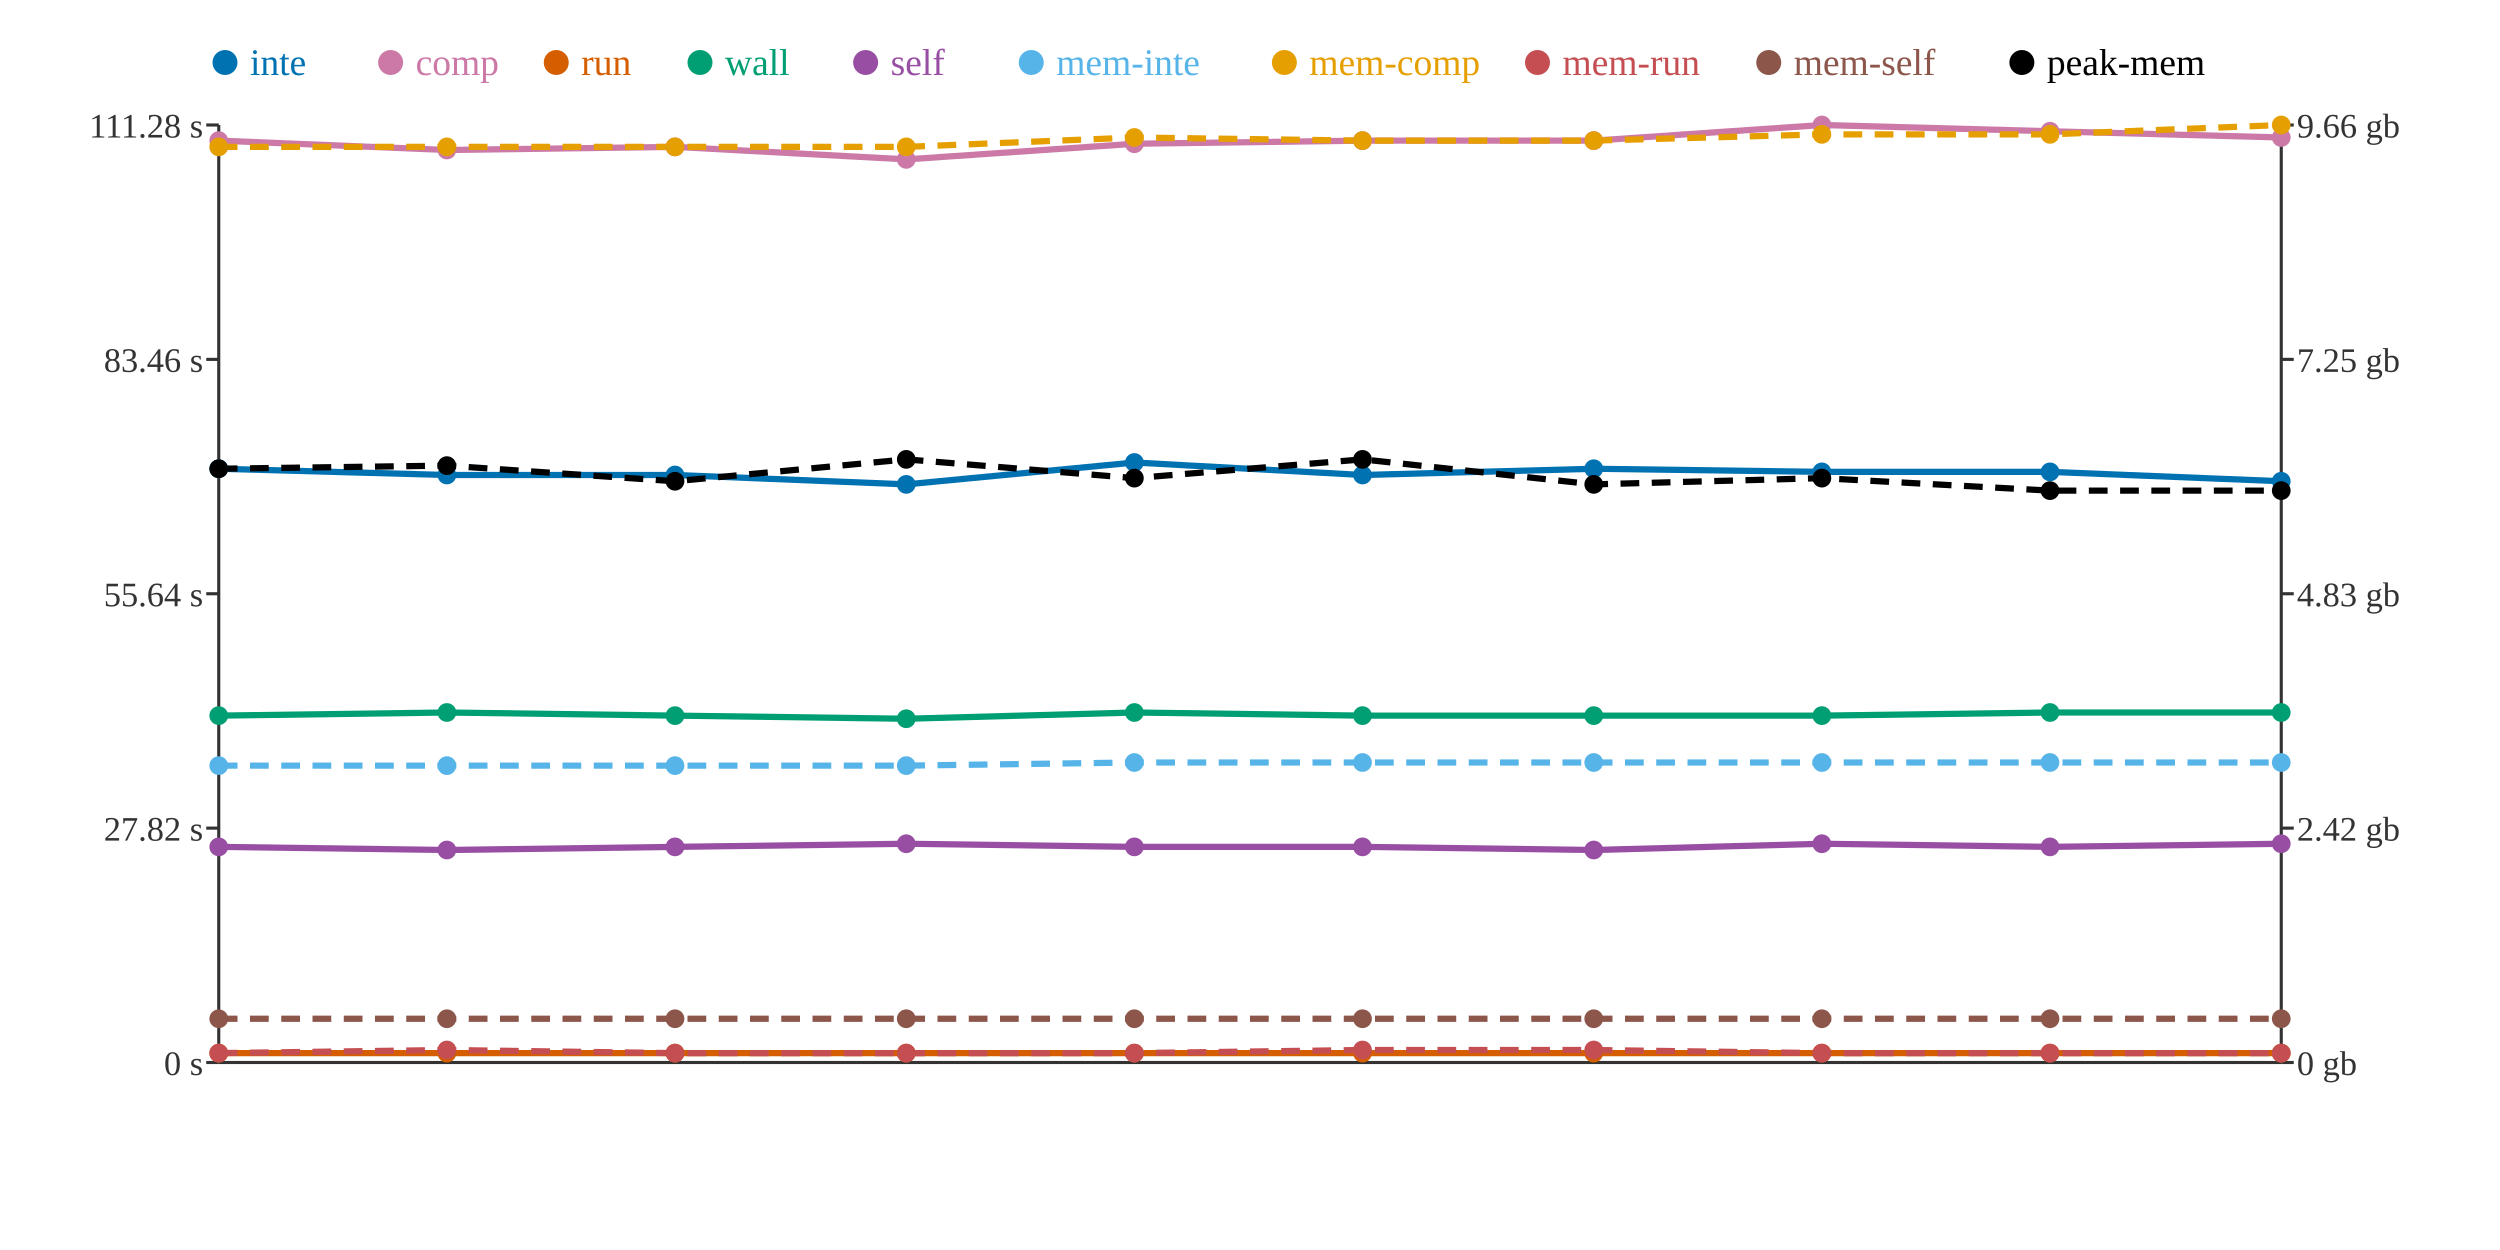
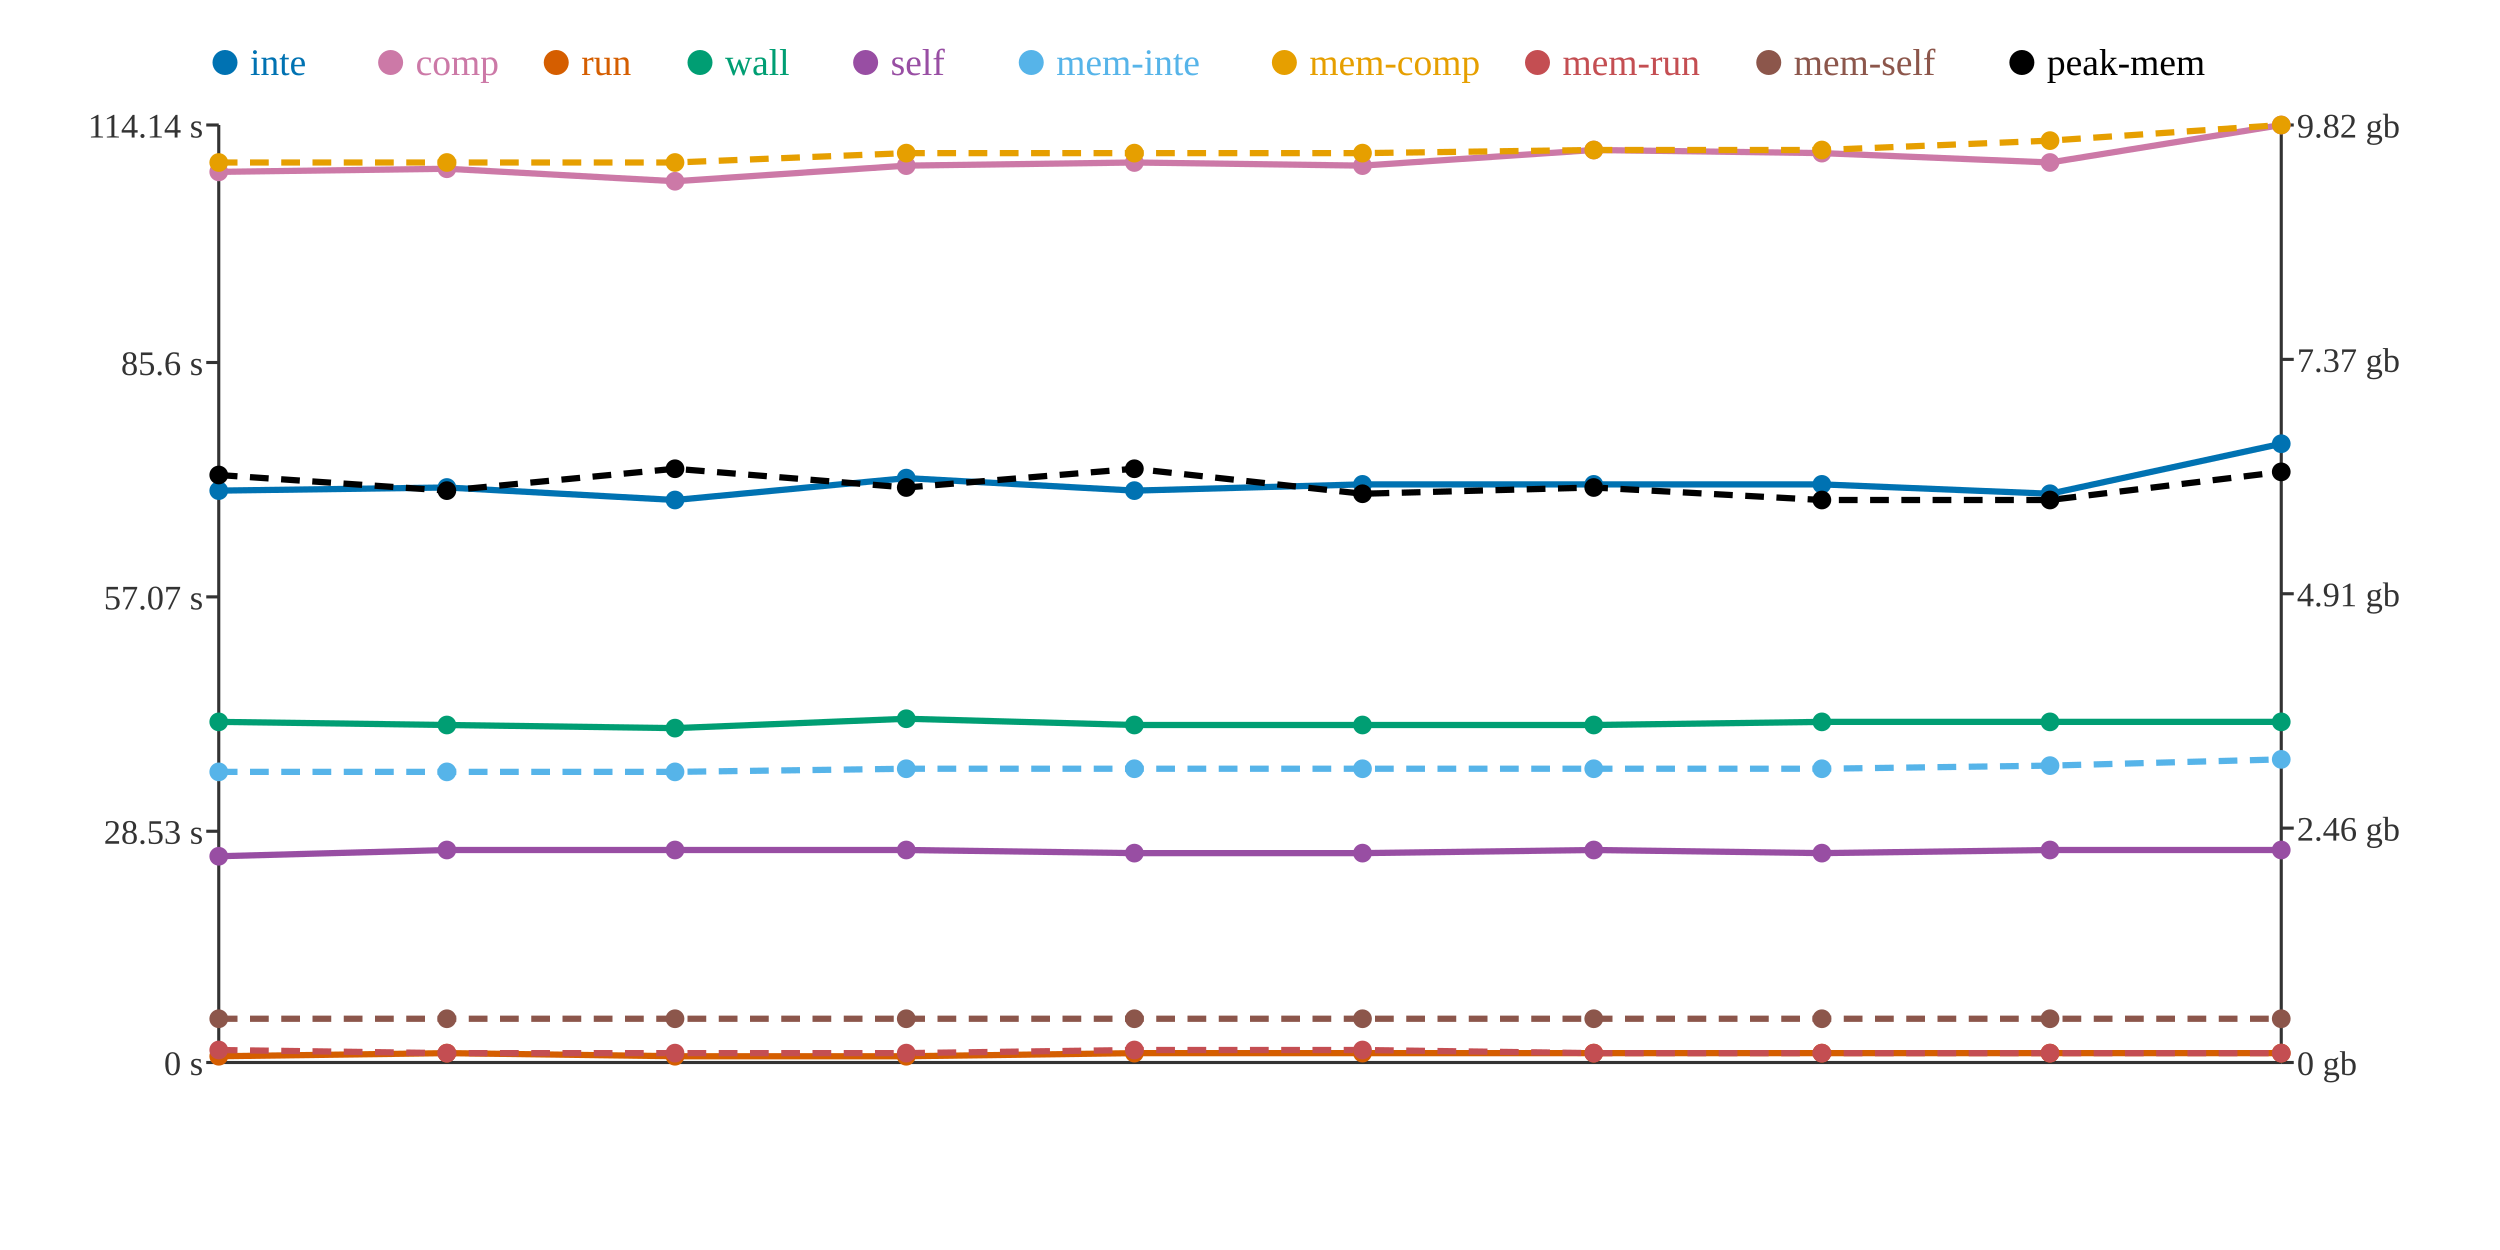
<svg xmlns="http://www.w3.org/2000/svg" width="800" height="400">
  <rect width="800" height="400" fill="white" />
  <line x1="70" y1="40" x2="70" y2="340" stroke="#333" stroke-width="1" />
  <line x1="70" y1="340" x2="730" y2="340" stroke="#333" stroke-width="1" />
  <line x1="730" y1="40" x2="730" y2="340" stroke="#333" stroke-width="1" />
  <line x1="66" y1="340" x2="70" y2="340" stroke="#333" stroke-width="1" />
  <text x="65" y="344" text-anchor="end" font-size="11" fill="#333">0 s</text>
-   <line x1="66" y1="265" x2="70" y2="265" stroke="#333" stroke-width="1" />
-   <text x="65" y="269" text-anchor="end" font-size="11" fill="#333">27.82 s</text>
-   <line x1="66" y1="190" x2="70" y2="190" stroke="#333" stroke-width="1" />
-   <text x="65" y="194" text-anchor="end" font-size="11" fill="#333">55.64 s</text>
-   <line x1="66" y1="115" x2="70" y2="115" stroke="#333" stroke-width="1" />
-   <text x="65" y="119" text-anchor="end" font-size="11" fill="#333">83.46 s</text>
+   <line x1="66" y1="266" x2="70" y2="266" stroke="#333" stroke-width="1" />
+   <text x="65" y="270" text-anchor="end" font-size="11" fill="#333">28.53 s</text>
+   <line x1="66" y1="191" x2="70" y2="191" stroke="#333" stroke-width="1" />
+   <text x="65" y="195" text-anchor="end" font-size="11" fill="#333">57.07 s</text>
+   <line x1="66" y1="116" x2="70" y2="116" stroke="#333" stroke-width="1" />
+   <text x="65" y="120" text-anchor="end" font-size="11" fill="#333">85.6 s</text>
  <line x1="66" y1="40" x2="70" y2="40" stroke="#333" stroke-width="1" />
-   <text x="65" y="44" text-anchor="end" font-size="11" fill="#333">111.28 s</text>
+   <text x="65" y="44" text-anchor="end" font-size="11" fill="#333">114.14 s</text>
  <line x1="730" y1="340" x2="734" y2="340" stroke="#333" stroke-width="1" />
  <text x="735" y="344" text-anchor="start" font-size="11" fill="#333">0 gb</text>
  <line x1="730" y1="265" x2="734" y2="265" stroke="#333" stroke-width="1" />
-   <text x="735" y="269" text-anchor="start" font-size="11" fill="#333">2.42 gb</text>
+   <text x="735" y="269" text-anchor="start" font-size="11" fill="#333">2.46 gb</text>
  <line x1="730" y1="190" x2="734" y2="190" stroke="#333" stroke-width="1" />
-   <text x="735" y="194" text-anchor="start" font-size="11" fill="#333">4.83 gb</text>
+   <text x="735" y="194" text-anchor="start" font-size="11" fill="#333">4.91 gb</text>
  <line x1="730" y1="115" x2="734" y2="115" stroke="#333" stroke-width="1" />
-   <text x="735" y="119" text-anchor="start" font-size="11" fill="#333">7.25 gb</text>
+   <text x="735" y="119" text-anchor="start" font-size="11" fill="#333">7.37 gb</text>
  <line x1="730" y1="40" x2="734" y2="40" stroke="#333" stroke-width="1" />
-   <text x="735" y="44" text-anchor="start" font-size="11" fill="#333">9.66 gb</text>
-   <polyline points="70,150 143,152 216,152 290,155 363,148 436,152 510,150 583,151 656,151 730,154" fill="none" stroke="#0072B2" stroke-width="2" />
-   <polyline points="70,45 143,48 216,47 290,51 363,46 436,45 510,45 583,40 656,42 730,44" fill="none" stroke="#CC79A7" stroke-width="2" />
-   <polyline points="70,337 143,337 216,337 290,337 363,337 436,337 510,337 583,337 656,337 730,337" fill="none" stroke="#D55E00" stroke-width="2" />
-   <polyline points="70,229 143,228 216,229 290,230 363,228 436,229 510,229 583,229 656,228 730,228" fill="none" stroke="#009E73" stroke-width="2" />
-   <polyline points="70,271 143,272 216,271 290,270 363,271 436,271 510,272 583,270 656,271 730,270" fill="none" stroke="#984EA3" stroke-width="2" />
-   <polyline points="70,245 143,245 216,245 290,245 363,244 436,244 510,244 583,244 656,244 730,244" fill="none" stroke="#56B4E9" stroke-width="2" stroke-dasharray="6 4" />
-   <polyline points="70,47 143,47 216,47 290,47 363,44 436,45 510,45 583,43 656,43 730,40" fill="none" stroke="#E69F00" stroke-width="2" stroke-dasharray="6 4" />
-   <polyline points="70,337 143,336 216,337 290,337 363,337 436,336 510,336 583,337 656,337 730,337" fill="none" stroke="#C44E52" stroke-width="2" stroke-dasharray="6 4" />
+   <text x="735" y="44" text-anchor="start" font-size="11" fill="#333">9.82 gb</text>
+   <polyline points="70,157 143,156 216,160 290,153 363,157 436,155 510,155 583,155 656,158 730,142" fill="none" stroke="#0072B2" stroke-width="2" />
+   <polyline points="70,55 143,54 216,58 290,53 363,52 436,53 510,48 583,49 656,52 730,40" fill="none" stroke="#CC79A7" stroke-width="2" />
+   <polyline points="70,338 143,337 216,338 290,338 363,337 436,337 510,337 583,337 656,337 730,337" fill="none" stroke="#D55E00" stroke-width="2" />
+   <polyline points="70,231 143,232 216,233 290,230 363,232 436,232 510,232 583,231 656,231 730,231" fill="none" stroke="#009E73" stroke-width="2" />
+   <polyline points="70,274 143,272 216,272 290,272 363,273 436,273 510,272 583,273 656,272 730,272" fill="none" stroke="#984EA3" stroke-width="2" />
+   <polyline points="70,247 143,247 216,247 290,246 363,246 436,246 510,246 583,246 656,245 730,243" fill="none" stroke="#56B4E9" stroke-width="2" stroke-dasharray="6 4" />
+   <polyline points="70,52 143,52 216,52 290,49 363,49 436,49 510,48 583,48 656,45 730,40" fill="none" stroke="#E69F00" stroke-width="2" stroke-dasharray="6 4" />
+   <polyline points="70,336 143,337 216,337 290,337 363,336 436,336 510,337 583,337 656,337 730,337" fill="none" stroke="#C44E52" stroke-width="2" stroke-dasharray="6 4" />
  <polyline points="70,326 143,326 216,326 290,326 363,326 436,326 510,326 583,326 656,326 730,326" fill="none" stroke="#8C564B" stroke-width="2" stroke-dasharray="6 4" />
-   <polyline points="70,150 143,149 216,154 290,147 363,153 436,147 510,155 583,153 656,157 730,157" fill="none" stroke="#000000" stroke-width="2" stroke-dasharray="6 4" />
-   <circle cx="70" cy="150" r="3" fill="#0072B2" />
-   <circle cx="70" cy="45" r="3" fill="#CC79A7" />
-   <circle cx="70" cy="337" r="3" fill="#D55E00" />
-   <circle cx="70" cy="229" r="3" fill="#009E73" />
-   <circle cx="70" cy="271" r="3" fill="#984EA3" />
-   <circle cx="70" cy="245" r="3" fill="#56B4E9" />
-   <circle cx="70" cy="47" r="3" fill="#E69F00" />
-   <circle cx="70" cy="337" r="3" fill="#C44E52" />
+   <polyline points="70,152 143,157 216,150 290,156 363,150 436,158 510,156 583,160 656,160 730,151" fill="none" stroke="#000000" stroke-width="2" stroke-dasharray="6 4" />
+   <circle cx="70" cy="157" r="3" fill="#0072B2" />
+   <circle cx="70" cy="55" r="3" fill="#CC79A7" />
+   <circle cx="70" cy="338" r="3" fill="#D55E00" />
+   <circle cx="70" cy="231" r="3" fill="#009E73" />
+   <circle cx="70" cy="274" r="3" fill="#984EA3" />
+   <circle cx="70" cy="247" r="3" fill="#56B4E9" />
+   <circle cx="70" cy="52" r="3" fill="#E69F00" />
+   <circle cx="70" cy="336" r="3" fill="#C44E52" />
  <circle cx="70" cy="326" r="3" fill="#8C564B" />
-   <circle cx="70" cy="150" r="3" fill="#000000" />
-   <circle cx="143" cy="152" r="3" fill="#0072B2" />
-   <circle cx="143" cy="48" r="3" fill="#CC79A7" />
+   <circle cx="70" cy="152" r="3" fill="#000000" />
+   <circle cx="143" cy="156" r="3" fill="#0072B2" />
+   <circle cx="143" cy="54" r="3" fill="#CC79A7" />
  <circle cx="143" cy="337" r="3" fill="#D55E00" />
-   <circle cx="143" cy="228" r="3" fill="#009E73" />
+   <circle cx="143" cy="232" r="3" fill="#009E73" />
  <circle cx="143" cy="272" r="3" fill="#984EA3" />
-   <circle cx="143" cy="245" r="3" fill="#56B4E9" />
-   <circle cx="143" cy="47" r="3" fill="#E69F00" />
-   <circle cx="143" cy="336" r="3" fill="#C44E52" />
+   <circle cx="143" cy="247" r="3" fill="#56B4E9" />
+   <circle cx="143" cy="52" r="3" fill="#E69F00" />
+   <circle cx="143" cy="337" r="3" fill="#C44E52" />
  <circle cx="143" cy="326" r="3" fill="#8C564B" />
-   <circle cx="143" cy="149" r="3" fill="#000000" />
-   <circle cx="216" cy="152" r="3" fill="#0072B2" />
-   <circle cx="216" cy="47" r="3" fill="#CC79A7" />
-   <circle cx="216" cy="337" r="3" fill="#D55E00" />
-   <circle cx="216" cy="229" r="3" fill="#009E73" />
-   <circle cx="216" cy="271" r="3" fill="#984EA3" />
-   <circle cx="216" cy="245" r="3" fill="#56B4E9" />
-   <circle cx="216" cy="47" r="3" fill="#E69F00" />
+   <circle cx="143" cy="157" r="3" fill="#000000" />
+   <circle cx="216" cy="160" r="3" fill="#0072B2" />
+   <circle cx="216" cy="58" r="3" fill="#CC79A7" />
+   <circle cx="216" cy="338" r="3" fill="#D55E00" />
+   <circle cx="216" cy="233" r="3" fill="#009E73" />
+   <circle cx="216" cy="272" r="3" fill="#984EA3" />
+   <circle cx="216" cy="247" r="3" fill="#56B4E9" />
+   <circle cx="216" cy="52" r="3" fill="#E69F00" />
  <circle cx="216" cy="337" r="3" fill="#C44E52" />
  <circle cx="216" cy="326" r="3" fill="#8C564B" />
-   <circle cx="216" cy="154" r="3" fill="#000000" />
-   <circle cx="290" cy="155" r="3" fill="#0072B2" />
-   <circle cx="290" cy="51" r="3" fill="#CC79A7" />
-   <circle cx="290" cy="337" r="3" fill="#D55E00" />
+   <circle cx="216" cy="150" r="3" fill="#000000" />
+   <circle cx="290" cy="153" r="3" fill="#0072B2" />
+   <circle cx="290" cy="53" r="3" fill="#CC79A7" />
+   <circle cx="290" cy="338" r="3" fill="#D55E00" />
  <circle cx="290" cy="230" r="3" fill="#009E73" />
-   <circle cx="290" cy="270" r="3" fill="#984EA3" />
-   <circle cx="290" cy="245" r="3" fill="#56B4E9" />
-   <circle cx="290" cy="47" r="3" fill="#E69F00" />
+   <circle cx="290" cy="272" r="3" fill="#984EA3" />
+   <circle cx="290" cy="246" r="3" fill="#56B4E9" />
+   <circle cx="290" cy="49" r="3" fill="#E69F00" />
  <circle cx="290" cy="337" r="3" fill="#C44E52" />
  <circle cx="290" cy="326" r="3" fill="#8C564B" />
-   <circle cx="290" cy="147" r="3" fill="#000000" />
-   <circle cx="363" cy="148" r="3" fill="#0072B2" />
-   <circle cx="363" cy="46" r="3" fill="#CC79A7" />
+   <circle cx="290" cy="156" r="3" fill="#000000" />
+   <circle cx="363" cy="157" r="3" fill="#0072B2" />
+   <circle cx="363" cy="52" r="3" fill="#CC79A7" />
  <circle cx="363" cy="337" r="3" fill="#D55E00" />
-   <circle cx="363" cy="228" r="3" fill="#009E73" />
-   <circle cx="363" cy="271" r="3" fill="#984EA3" />
-   <circle cx="363" cy="244" r="3" fill="#56B4E9" />
-   <circle cx="363" cy="44" r="3" fill="#E69F00" />
-   <circle cx="363" cy="337" r="3" fill="#C44E52" />
+   <circle cx="363" cy="232" r="3" fill="#009E73" />
+   <circle cx="363" cy="273" r="3" fill="#984EA3" />
+   <circle cx="363" cy="246" r="3" fill="#56B4E9" />
+   <circle cx="363" cy="49" r="3" fill="#E69F00" />
+   <circle cx="363" cy="336" r="3" fill="#C44E52" />
  <circle cx="363" cy="326" r="3" fill="#8C564B" />
-   <circle cx="363" cy="153" r="3" fill="#000000" />
-   <circle cx="436" cy="152" r="3" fill="#0072B2" />
-   <circle cx="436" cy="45" r="3" fill="#CC79A7" />
+   <circle cx="363" cy="150" r="3" fill="#000000" />
+   <circle cx="436" cy="155" r="3" fill="#0072B2" />
+   <circle cx="436" cy="53" r="3" fill="#CC79A7" />
  <circle cx="436" cy="337" r="3" fill="#D55E00" />
-   <circle cx="436" cy="229" r="3" fill="#009E73" />
-   <circle cx="436" cy="271" r="3" fill="#984EA3" />
-   <circle cx="436" cy="244" r="3" fill="#56B4E9" />
-   <circle cx="436" cy="45" r="3" fill="#E69F00" />
+   <circle cx="436" cy="232" r="3" fill="#009E73" />
+   <circle cx="436" cy="273" r="3" fill="#984EA3" />
+   <circle cx="436" cy="246" r="3" fill="#56B4E9" />
+   <circle cx="436" cy="49" r="3" fill="#E69F00" />
  <circle cx="436" cy="336" r="3" fill="#C44E52" />
  <circle cx="436" cy="326" r="3" fill="#8C564B" />
-   <circle cx="436" cy="147" r="3" fill="#000000" />
-   <circle cx="510" cy="150" r="3" fill="#0072B2" />
-   <circle cx="510" cy="45" r="3" fill="#CC79A7" />
+   <circle cx="436" cy="158" r="3" fill="#000000" />
+   <circle cx="510" cy="155" r="3" fill="#0072B2" />
+   <circle cx="510" cy="48" r="3" fill="#CC79A7" />
  <circle cx="510" cy="337" r="3" fill="#D55E00" />
-   <circle cx="510" cy="229" r="3" fill="#009E73" />
+   <circle cx="510" cy="232" r="3" fill="#009E73" />
  <circle cx="510" cy="272" r="3" fill="#984EA3" />
-   <circle cx="510" cy="244" r="3" fill="#56B4E9" />
-   <circle cx="510" cy="45" r="3" fill="#E69F00" />
-   <circle cx="510" cy="336" r="3" fill="#C44E52" />
+   <circle cx="510" cy="246" r="3" fill="#56B4E9" />
+   <circle cx="510" cy="48" r="3" fill="#E69F00" />
+   <circle cx="510" cy="337" r="3" fill="#C44E52" />
  <circle cx="510" cy="326" r="3" fill="#8C564B" />
-   <circle cx="510" cy="155" r="3" fill="#000000" />
-   <circle cx="583" cy="151" r="3" fill="#0072B2" />
-   <circle cx="583" cy="40" r="3" fill="#CC79A7" />
+   <circle cx="510" cy="156" r="3" fill="#000000" />
+   <circle cx="583" cy="155" r="3" fill="#0072B2" />
+   <circle cx="583" cy="49" r="3" fill="#CC79A7" />
  <circle cx="583" cy="337" r="3" fill="#D55E00" />
-   <circle cx="583" cy="229" r="3" fill="#009E73" />
-   <circle cx="583" cy="270" r="3" fill="#984EA3" />
-   <circle cx="583" cy="244" r="3" fill="#56B4E9" />
-   <circle cx="583" cy="43" r="3" fill="#E69F00" />
+   <circle cx="583" cy="231" r="3" fill="#009E73" />
+   <circle cx="583" cy="273" r="3" fill="#984EA3" />
+   <circle cx="583" cy="246" r="3" fill="#56B4E9" />
+   <circle cx="583" cy="48" r="3" fill="#E69F00" />
  <circle cx="583" cy="337" r="3" fill="#C44E52" />
  <circle cx="583" cy="326" r="3" fill="#8C564B" />
-   <circle cx="583" cy="153" r="3" fill="#000000" />
-   <circle cx="656" cy="151" r="3" fill="#0072B2" />
-   <circle cx="656" cy="42" r="3" fill="#CC79A7" />
+   <circle cx="583" cy="160" r="3" fill="#000000" />
+   <circle cx="656" cy="158" r="3" fill="#0072B2" />
+   <circle cx="656" cy="52" r="3" fill="#CC79A7" />
  <circle cx="656" cy="337" r="3" fill="#D55E00" />
-   <circle cx="656" cy="228" r="3" fill="#009E73" />
-   <circle cx="656" cy="271" r="3" fill="#984EA3" />
-   <circle cx="656" cy="244" r="3" fill="#56B4E9" />
-   <circle cx="656" cy="43" r="3" fill="#E69F00" />
+   <circle cx="656" cy="231" r="3" fill="#009E73" />
+   <circle cx="656" cy="272" r="3" fill="#984EA3" />
+   <circle cx="656" cy="245" r="3" fill="#56B4E9" />
+   <circle cx="656" cy="45" r="3" fill="#E69F00" />
  <circle cx="656" cy="337" r="3" fill="#C44E52" />
  <circle cx="656" cy="326" r="3" fill="#8C564B" />
-   <circle cx="656" cy="157" r="3" fill="#000000" />
-   <circle cx="730" cy="154" r="3" fill="#0072B2" />
-   <circle cx="730" cy="44" r="3" fill="#CC79A7" />
+   <circle cx="656" cy="160" r="3" fill="#000000" />
+   <circle cx="730" cy="142" r="3" fill="#0072B2" />
+   <circle cx="730" cy="40" r="3" fill="#CC79A7" />
  <circle cx="730" cy="337" r="3" fill="#D55E00" />
-   <circle cx="730" cy="228" r="3" fill="#009E73" />
-   <circle cx="730" cy="270" r="3" fill="#984EA3" />
-   <circle cx="730" cy="244" r="3" fill="#56B4E9" />
+   <circle cx="730" cy="231" r="3" fill="#009E73" />
+   <circle cx="730" cy="272" r="3" fill="#984EA3" />
+   <circle cx="730" cy="243" r="3" fill="#56B4E9" />
  <circle cx="730" cy="40" r="3" fill="#E69F00" />
  <circle cx="730" cy="337" r="3" fill="#C44E52" />
  <circle cx="730" cy="326" r="3" fill="#8C564B" />
-   <circle cx="730" cy="157" r="3" fill="#000000" />
+   <circle cx="730" cy="151" r="3" fill="#000000" />
  <circle cx="72" cy="20" r="4" fill="#0072B2" />
  <text x="80" y="24" text-anchor="start" font-size="12" fill="#0072B2">inte</text>
  <circle cx="125" cy="20" r="4" fill="#CC79A7" />
  <text x="133" y="24" text-anchor="start" font-size="12" fill="#CC79A7">comp</text>
  <circle cx="178" cy="20" r="4" fill="#D55E00" />
  <text x="186" y="24" text-anchor="start" font-size="12" fill="#D55E00">run</text>
  <circle cx="224" cy="20" r="4" fill="#009E73" />
  <text x="232" y="24" text-anchor="start" font-size="12" fill="#009E73">wall</text>
  <circle cx="277" cy="20" r="4" fill="#984EA3" />
  <text x="285" y="24" text-anchor="start" font-size="12" fill="#984EA3">self</text>
  <circle cx="330" cy="20" r="4" fill="#56B4E9" />
  <text x="338" y="24" text-anchor="start" font-size="12" fill="#56B4E9">mem-inte</text>
  <circle cx="411" cy="20" r="4" fill="#E69F00" />
  <text x="419" y="24" text-anchor="start" font-size="12" fill="#E69F00">mem-comp</text>
  <circle cx="492" cy="20" r="4" fill="#C44E52" />
  <text x="500" y="24" text-anchor="start" font-size="12" fill="#C44E52">mem-run</text>
  <circle cx="566" cy="20" r="4" fill="#8C564B" />
  <text x="574" y="24" text-anchor="start" font-size="12" fill="#8C564B">mem-self</text>
  <circle cx="647" cy="20" r="4" fill="#000000" />
  <text x="655" y="24" text-anchor="start" font-size="12" fill="#000000">peak-mem</text>
</svg>
